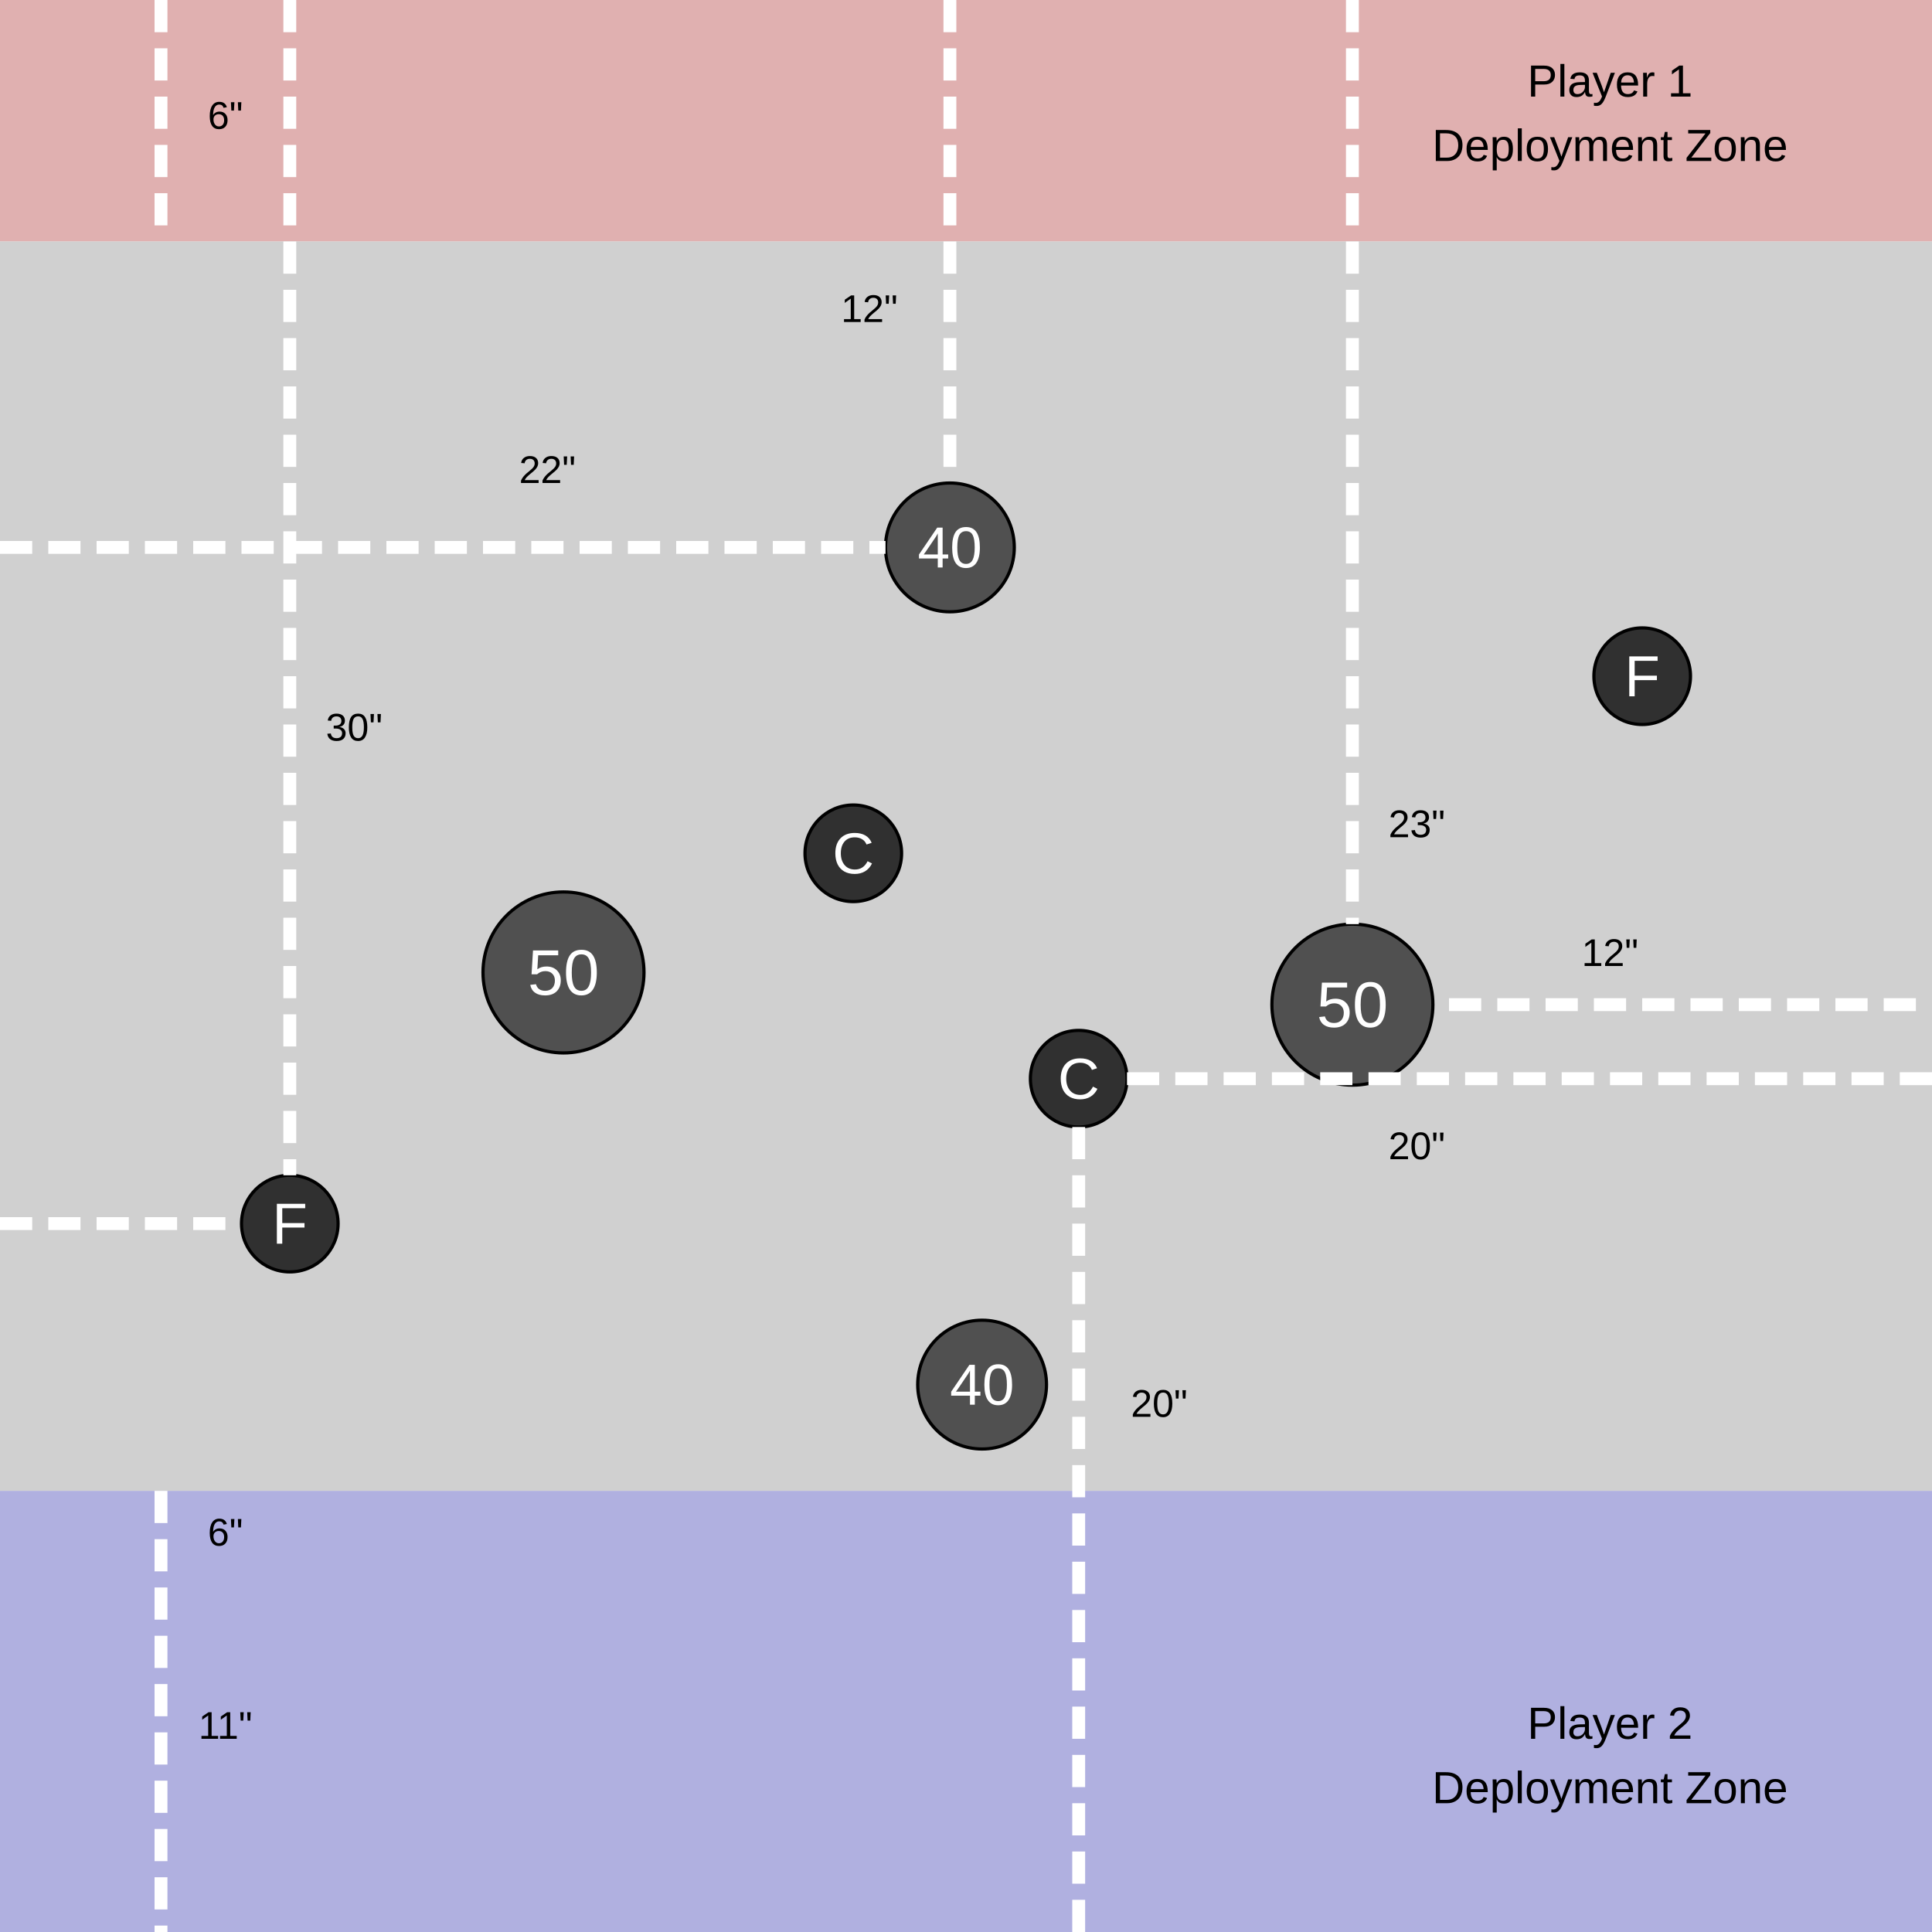
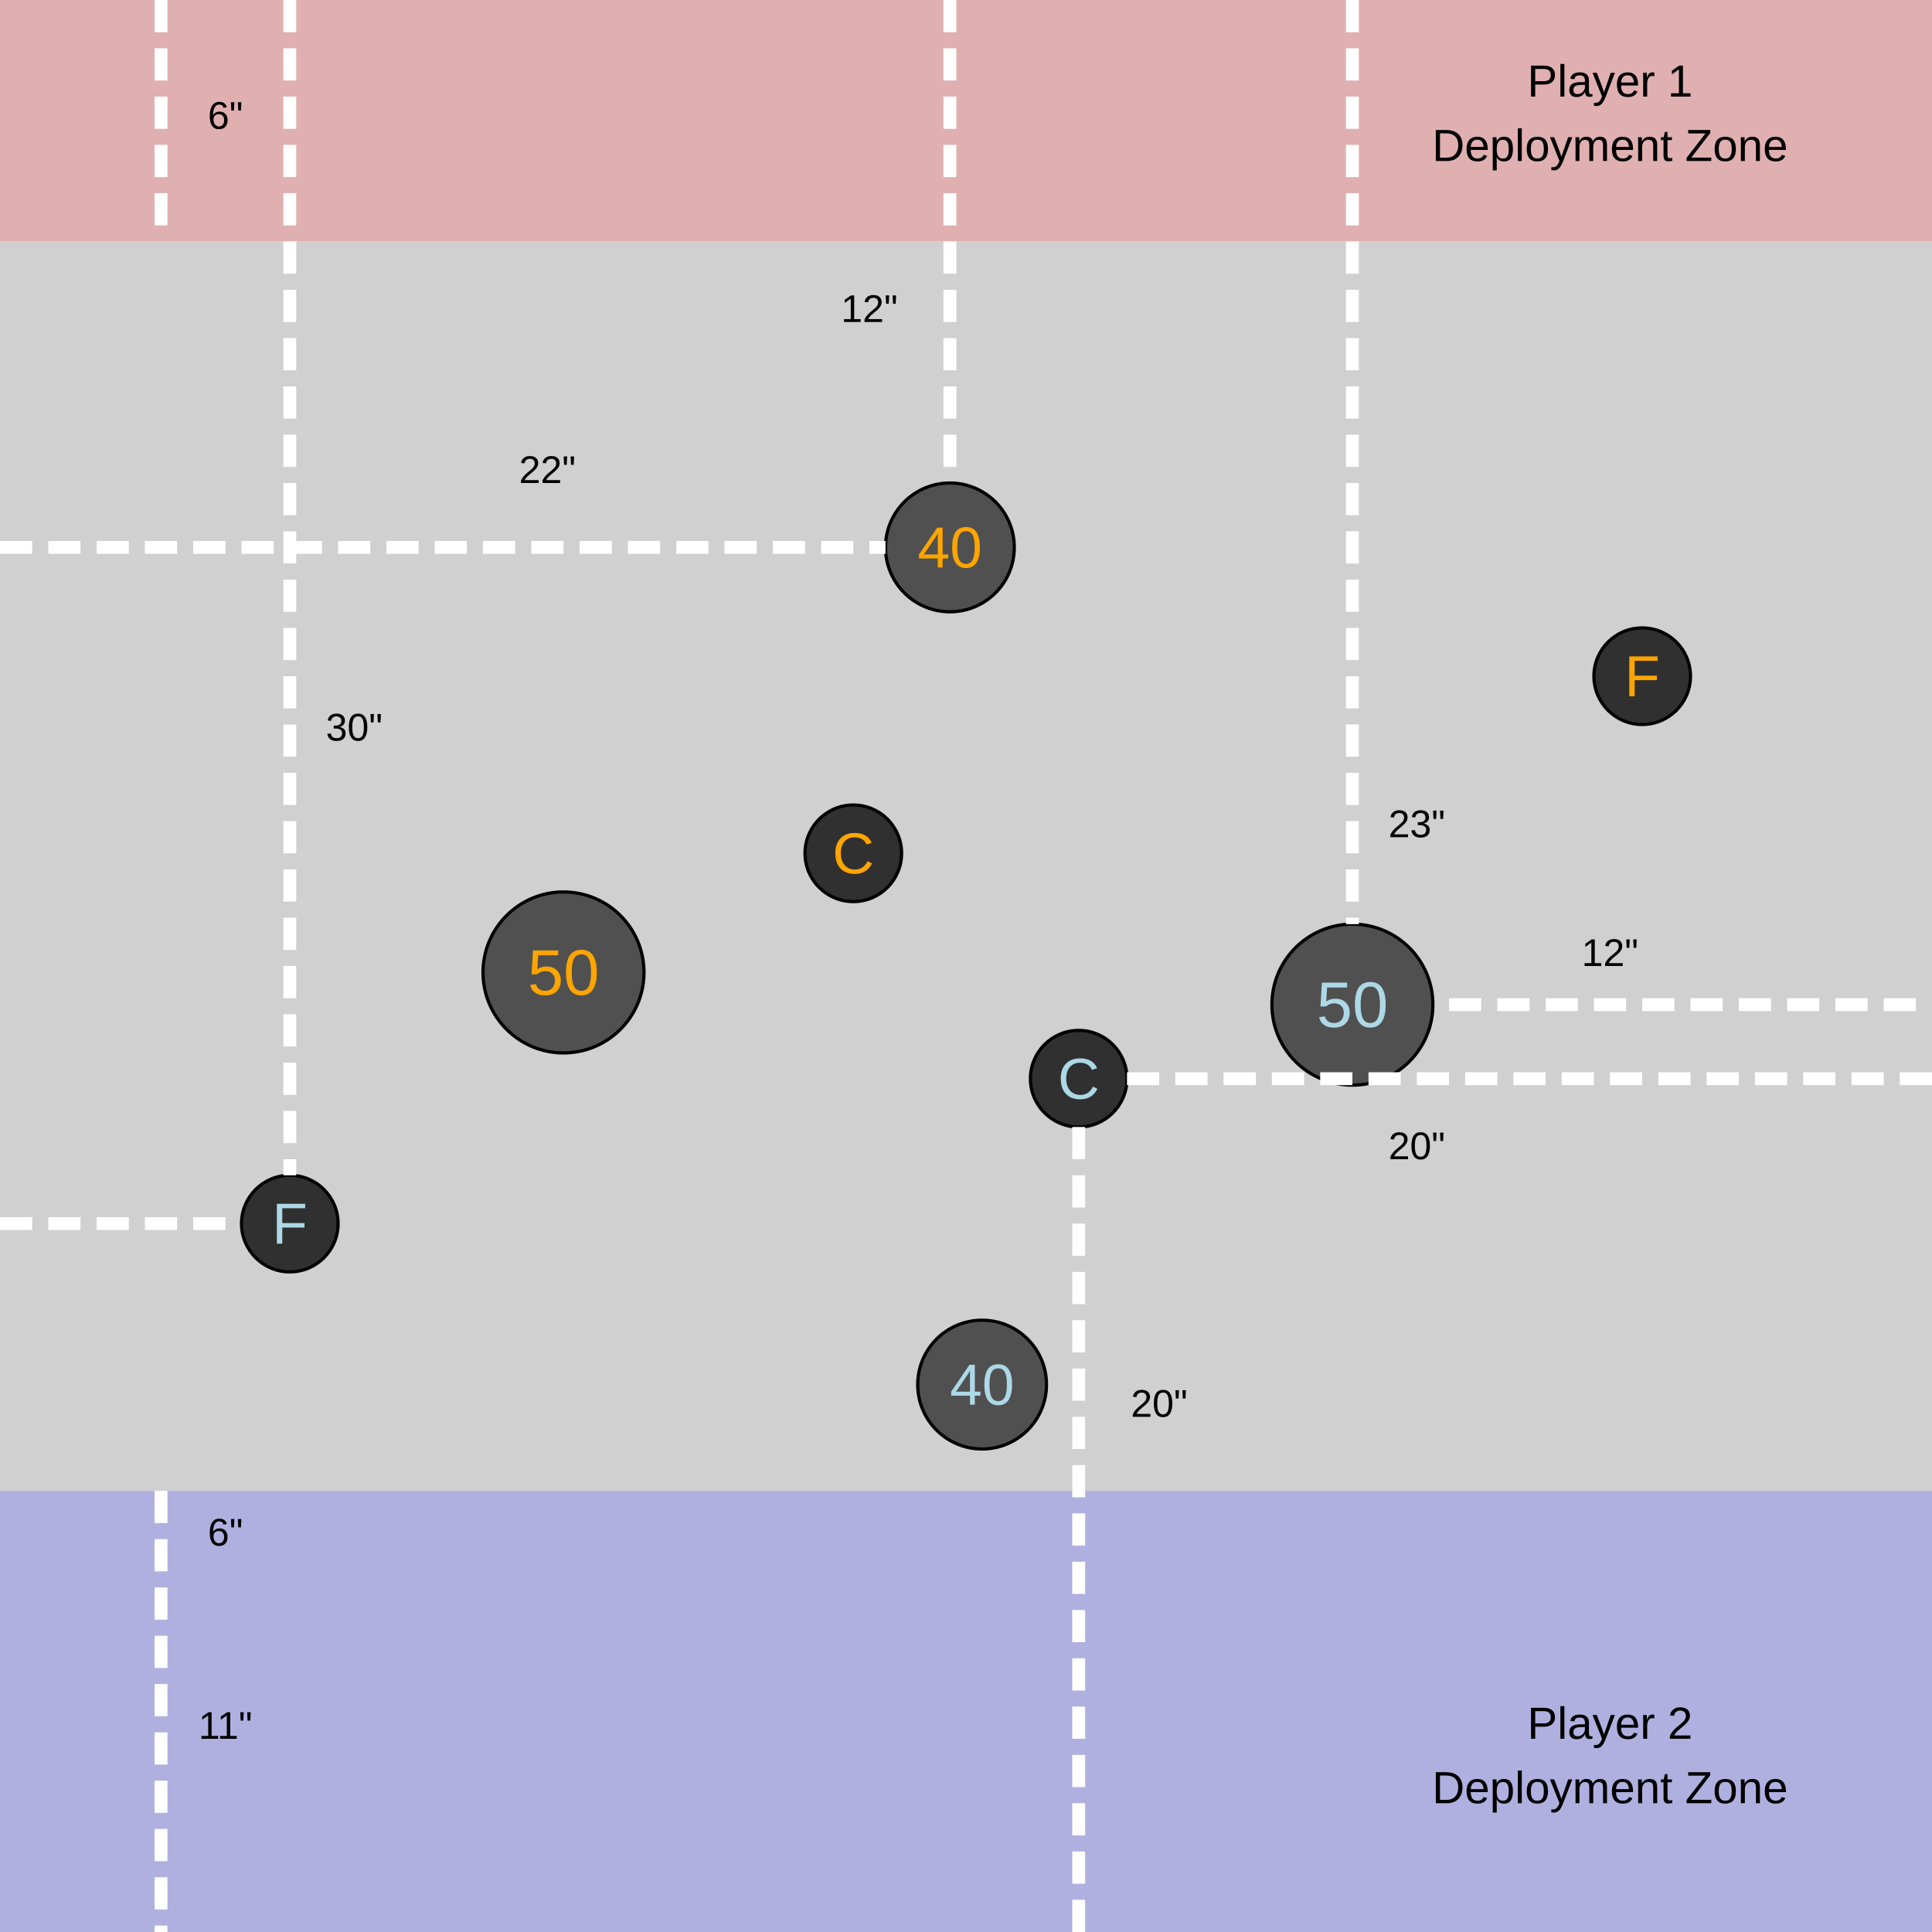
<svg xmlns="http://www.w3.org/2000/svg" width="600" height="600" viewBox="0 0 600 600">
  <style>
    .bg-player1 { fill: #E0B0B0; }
    .bg-player2 { fill: #B0B0E0; }
    .bg-neutral { fill: #D0D0D0; }
    .objective { fill: #505050; stroke: black; stroke-width: 1; }
    .objective-text { fill: white; font-family: Arial, sans-serif; font-size: 20px; text-anchor: middle; dominant-baseline: central; }
    .objective-40-text { fill: white; font-family: Arial, sans-serif; font-size: 18px; text-anchor: middle; dominant-baseline: central; }
    .flag-cache { fill: #303030; stroke: black; stroke-width: 1; }
    .flag-cache-text { fill: white; font-family: Arial, sans-serif; font-size: 18px; text-anchor: middle; dominant-baseline: central; }
    .label-text { fill: black; font-family: Arial, sans-serif; font-size: 14px; text-anchor: middle; }
    .measurement-text { fill: black; font-family: Arial, sans-serif; font-size: 12px; text-anchor: middle; }
+     .p1 { fill: orange; }
+     .p2 { fill: lightblue; }
  </style>
  <rect class="bg-player1" x="0" y="0" width="600" height="75" />
  <rect class="bg-neutral" x="0" y="75" width="600" height="388" />
  <rect class="bg-player2" x="0" y="463" width="600" height="137" />
  <text class="label-text" x="500" y="30">Player 1</text>
  <text class="label-text" x="500" y="50">Deployment Zone</text>
  <text class="label-text" x="500" y="540">Player 2</text>
  <text class="label-text" x="500" y="560">Deployment Zone</text>
  <text class="measurement-text" x="70" y="40">6"</text>
  <text class="measurement-text" x="270" y="100">12"</text>
  <text class="measurement-text" x="170" y="150">22"</text>
  <text class="measurement-text" x="440" y="260">23"</text>
  <text class="measurement-text" x="110" y="230">30"</text>
  <text class="measurement-text" x="500" y="300">12"</text>
  <text class="measurement-text" x="70" y="480">6"</text>
  <text class="measurement-text" x="360" y="440">20"</text>
  <text class="measurement-text" x="440" y="360">20"</text>
  <text class="measurement-text" x="70" y="540">11"</text>
  <circle class="objective" cx="295" cy="170" r="20" />
-   <text class="objective-40-text" x="295" y="170">40</text>
+   <text class="objective-40-text p1" x="295" y="170">40</text>
  <circle class="flag-cache" cx="510" cy="210" r="15" />
-   <text class="flag-cache-text" x="510" y="210">F</text>
+   <text class="flag-cache-text p1" x="510" y="210">F</text>
  <circle class="flag-cache" cx="265" cy="265" r="15" />
-   <text class="flag-cache-text" x="265" y="265">C</text>
+   <text class="flag-cache-text p1" x="265" y="265">C</text>
  <circle class="objective" cx="175" cy="302" r="25" />
-   <text class="objective-text" x="175" y="302">50</text>
+   <text class="objective-text p1" x="175" y="302">50</text>
  <circle class="objective" cx="420" cy="312" r="25" />
-   <text class="objective-text" x="420" y="312">50</text>
+   <text class="objective-text p2" x="420" y="312">50</text>
  <circle class="flag-cache" cx="335" cy="335" r="15" />
-   <text class="flag-cache-text" x="335" y="335">C</text>
+   <text class="flag-cache-text p2" x="335" y="335">C</text>
  <circle class="flag-cache" cx="90" cy="380" r="15" />
-   <text class="flag-cache-text" x="90" y="380">F</text>
+   <text class="flag-cache-text p2" x="90" y="380">F</text>
  <circle class="objective" cx="305" cy="430" r="20" />
-   <text class="objective-40-text" x="305" y="430">40</text>
+   <text class="objective-40-text p2" x="305" y="430">40</text>
  <line x1="50" y1="0" x2="50" y2="75" stroke="white" stroke-width="4" style="stroke-dasharray: 10 5;" />
  <line x1="50" y1="463" x2="50" y2="600" stroke="white" stroke-width="4" style="stroke-dasharray: 10 5;" />
  <line x1="0" y1="170" x2="275" y2="170" stroke="white" stroke-width="4" style="stroke-dasharray: 10 5;" />
  <line x1="295" y1="0" x2="295" y2="150" stroke="white" stroke-width="4" style="stroke-dasharray: 10 5;" />
  <line x1="0" y1="380" x2="75" y2="380" stroke="white" stroke-width="4" style="stroke-dasharray: 10 5;" />
  <line x1="90" y1="0" x2="90" y2="365" stroke="white" stroke-width="4" style="stroke-dasharray: 10 5;" />
  <line x1="450" y1="312" x2="600" y2="312" stroke="white" stroke-width="4" style="stroke-dasharray: 10 5;" />
  <line x1="420" y1="0" x2="420" y2="287" stroke="white" stroke-width="4" style="stroke-dasharray: 10 5;" />
  <line x1="350" y1="335" x2="600" y2="335" stroke="white" stroke-width="4" style="stroke-dasharray: 10 5;" />
  <line x1="335" y1="350" x2="335" y2="600" stroke="white" stroke-width="4" style="stroke-dasharray: 10 5;" />
</svg>
